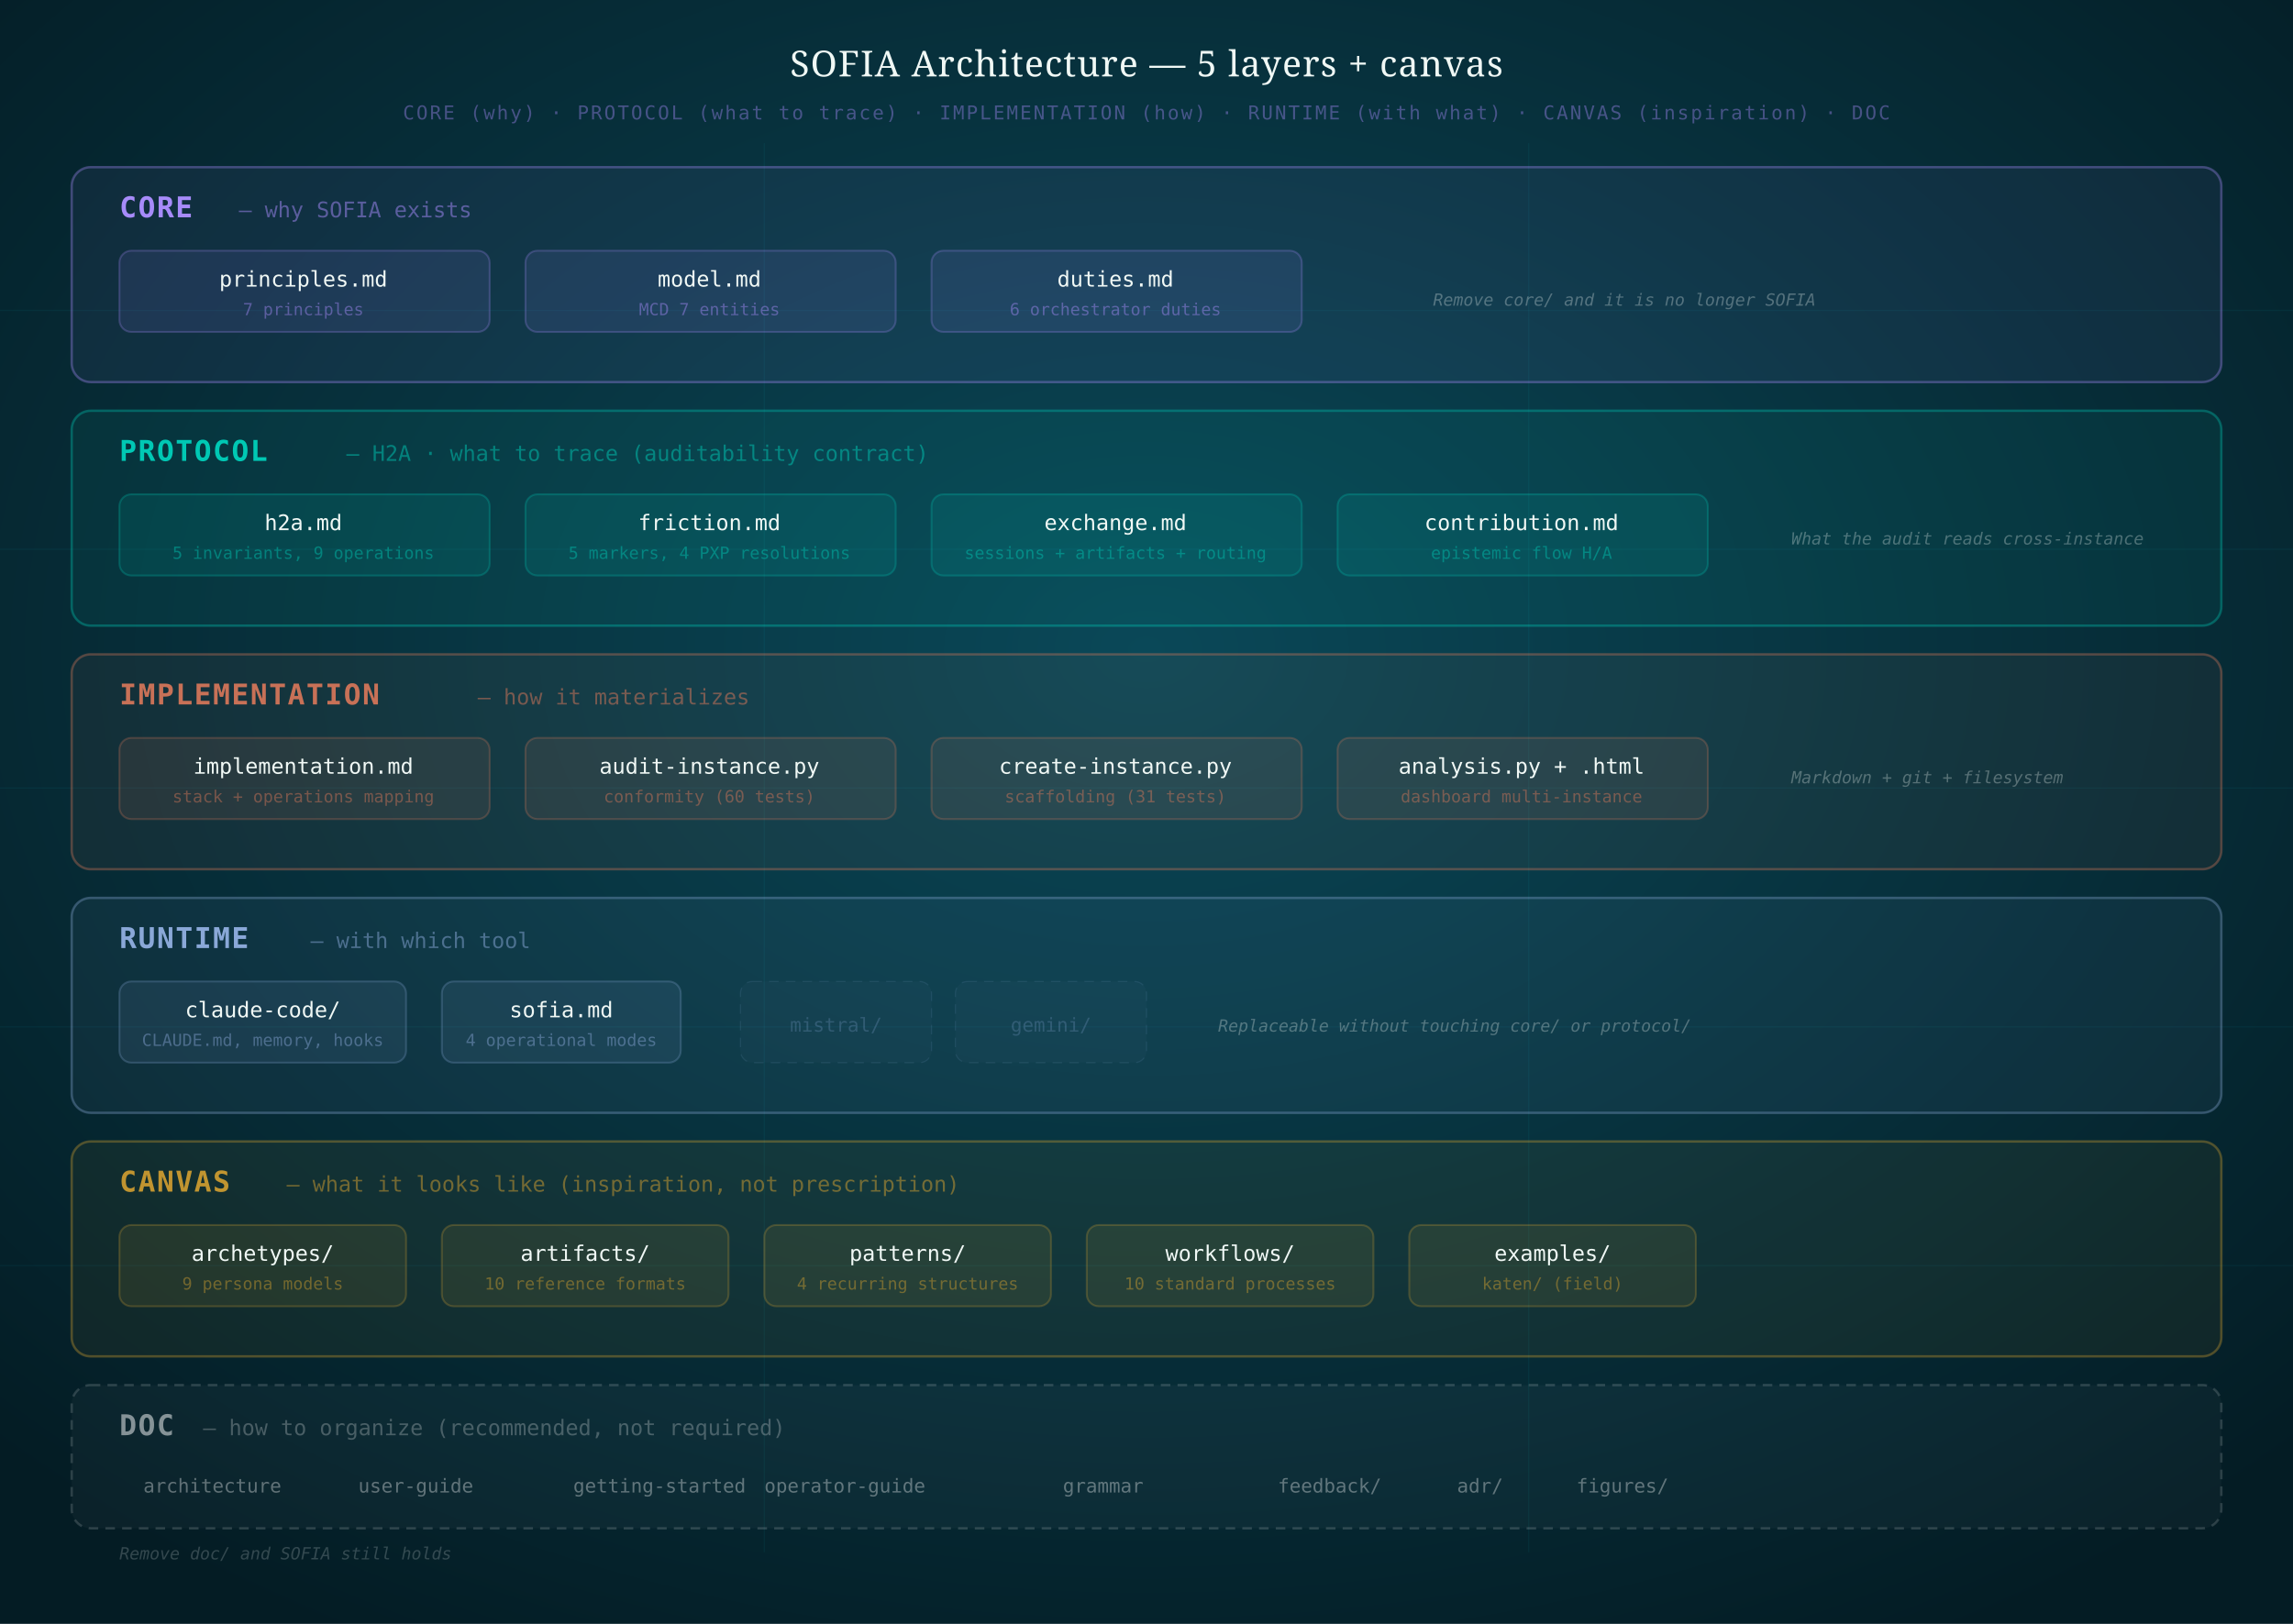
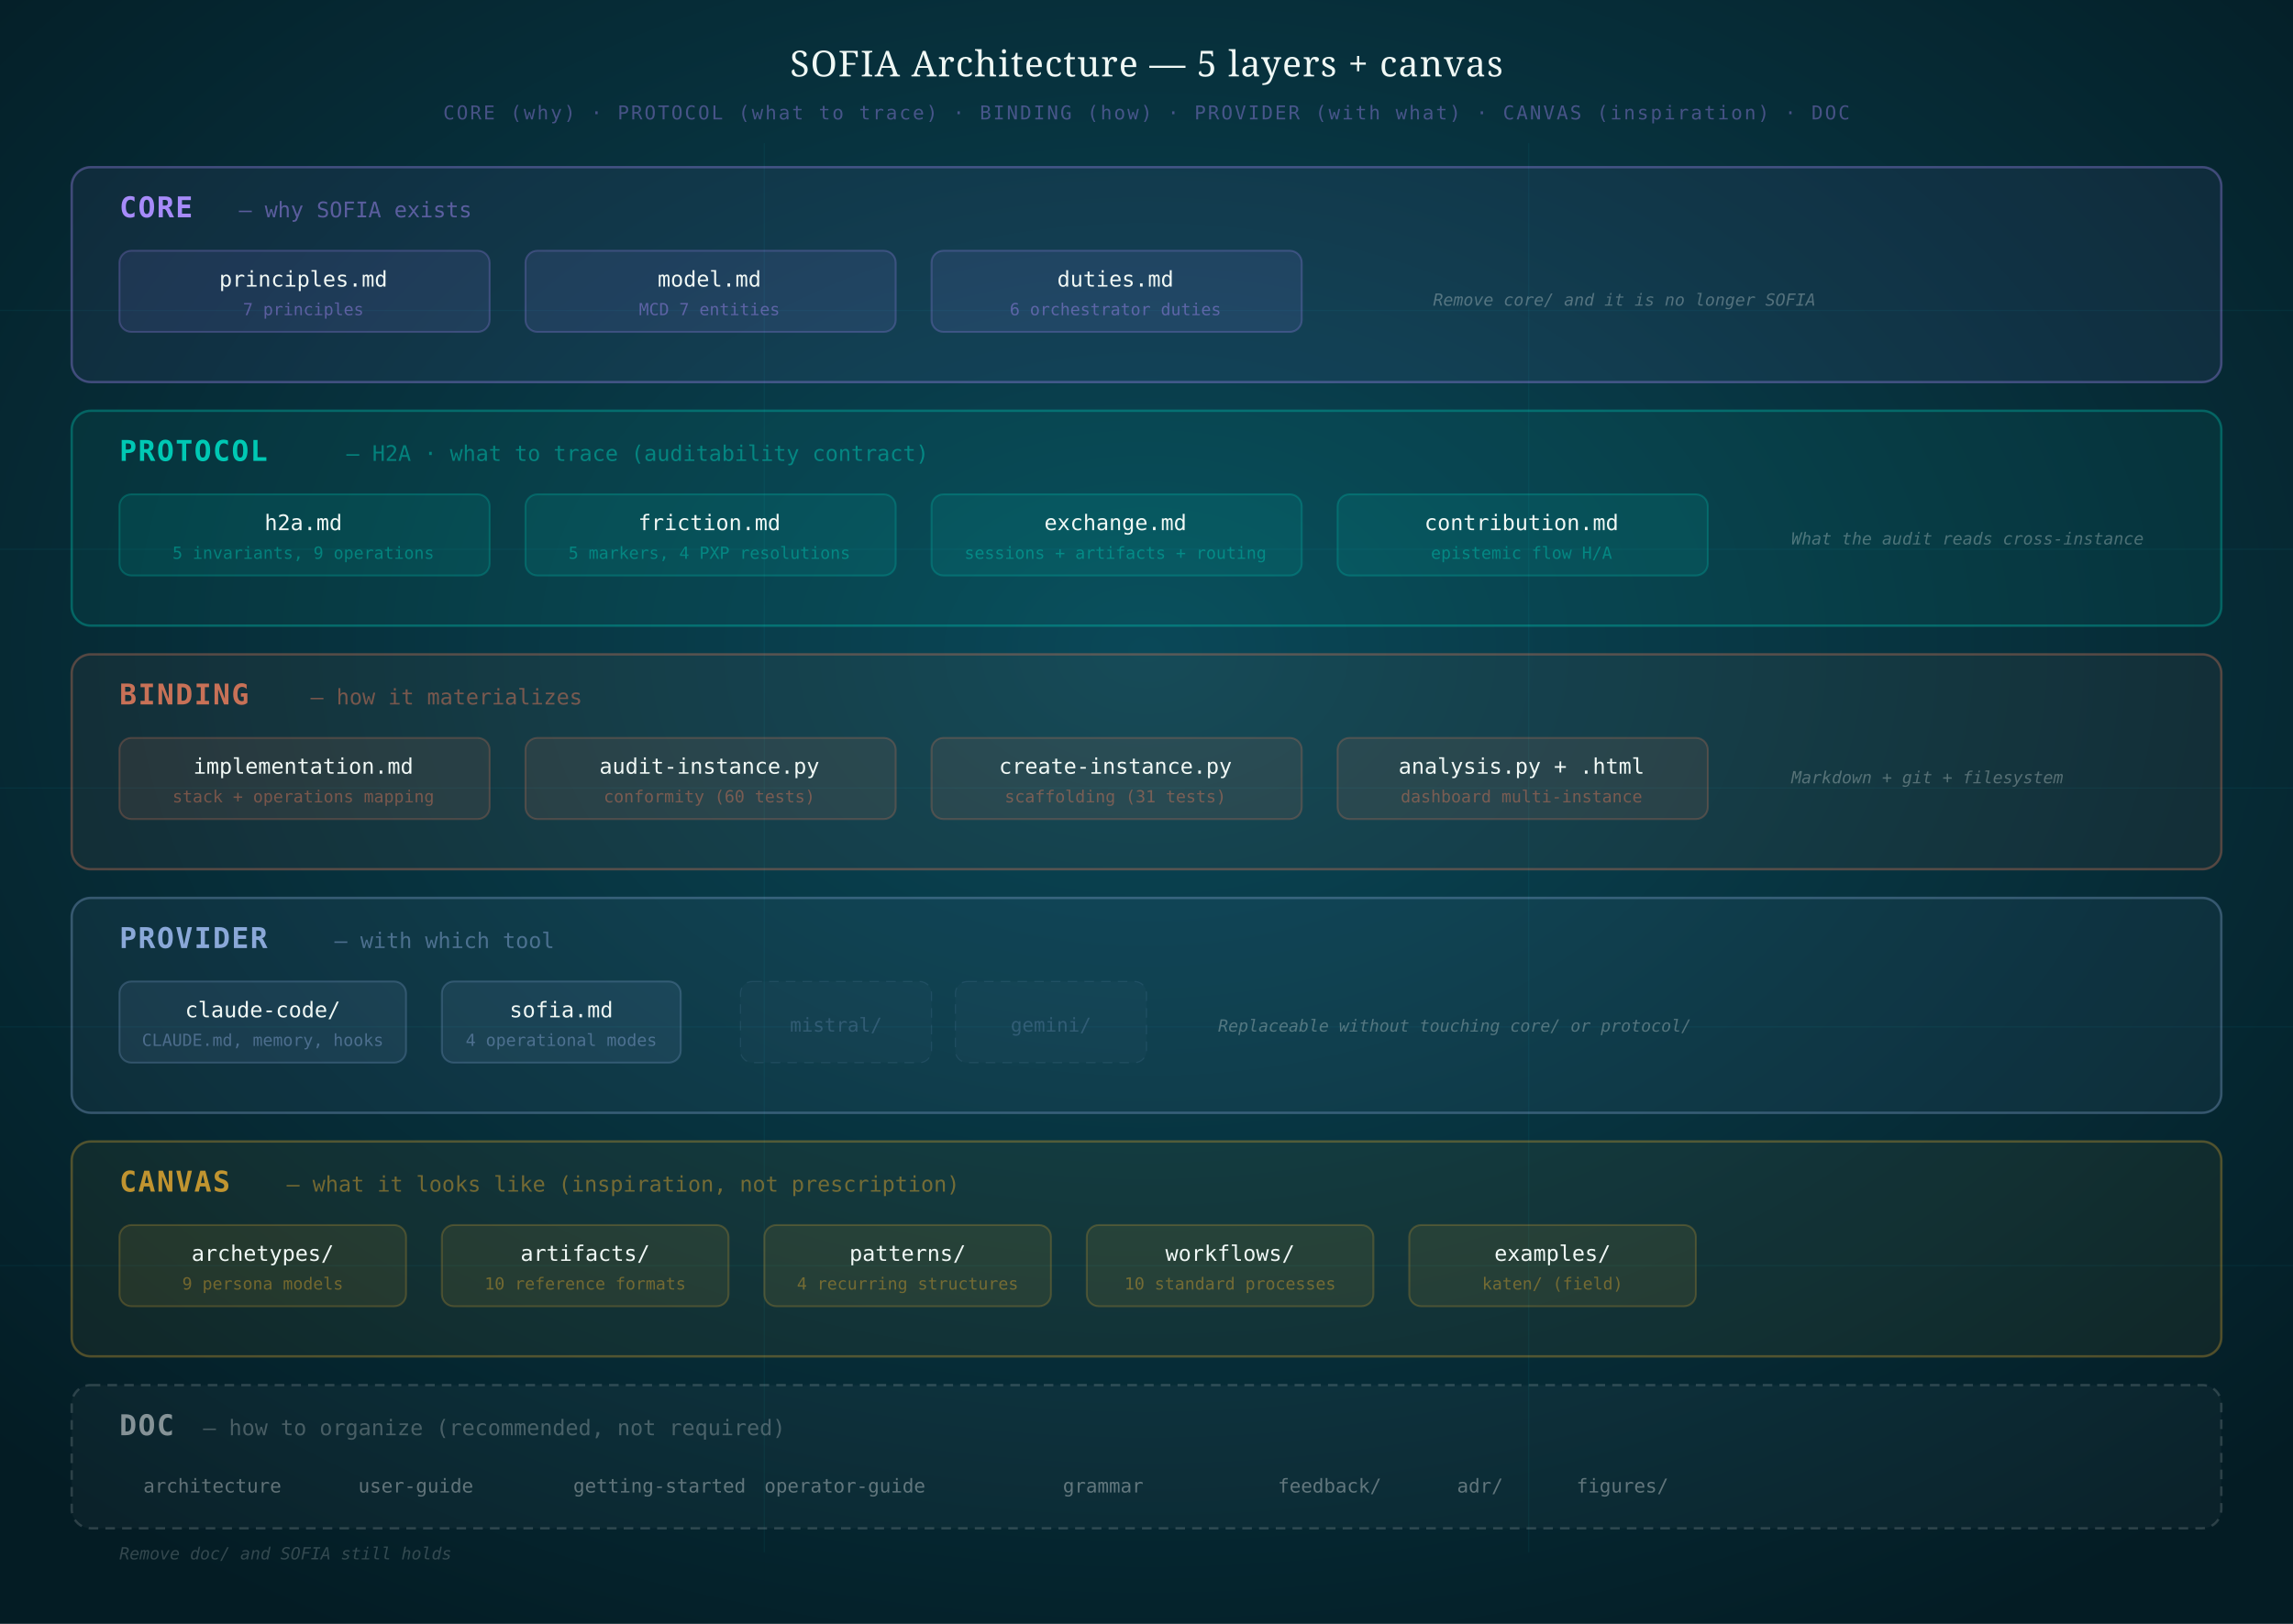
<svg xmlns="http://www.w3.org/2000/svg" viewBox="0 0 960 680" font-family="IBM Plex Mono, monospace">
  <defs>
    <radialGradient id="bg" cx="50%" cy="40%" r="70%">
      <stop offset="0%" stop-color="#0a4858" />
      <stop offset="100%" stop-color="#041c24" />
    </radialGradient>
  </defs>
  <rect width="960" height="680" fill="url(#bg)" />
  <g stroke="rgba(0,200,220,0.06)" stroke-width="0.5">
    <line x1="0" y1="130" x2="960" y2="130" />
    <line x1="0" y1="230" x2="960" y2="230" />
    <line x1="0" y1="330" x2="960" y2="330" />
    <line x1="0" y1="430" x2="960" y2="430" />
    <line x1="0" y1="530" x2="960" y2="530" />
    <line x1="320" y1="60" x2="320" y2="650" />
    <line x1="640" y1="60" x2="640" y2="650" />
  </g>
  <text x="480" y="32" text-anchor="middle" font-family="Georgia, serif" font-size="15" font-weight="300" fill="#f0f8f5" letter-spacing="0.03em">SOFIA Architecture — 5 layers + canvas</text>
-   <text x="480" y="50" text-anchor="middle" font-size="8" fill="rgba(167,139,250,0.4)" letter-spacing="0.1em">CORE (why) · PROTOCOL (what to trace) · IMPLEMENTATION (how) · RUNTIME (with what) · CANVAS (inspiration) · DOC</text>
+   <text x="480" y="50" text-anchor="middle" font-size="8" fill="rgba(167,139,250,0.4)" letter-spacing="0.1em">CORE (why) · PROTOCOL (what to trace) · BINDING (how) · PROVIDER (with what) · CANVAS (inspiration) · DOC</text>
  <rect x="30" y="70" width="900" height="90" rx="8" fill="rgba(167,139,250,0.06)" stroke="rgba(167,139,250,0.35)" stroke-width="1" />
  <text x="50" y="91" font-size="12" font-weight="600" fill="#a78bfa" letter-spacing="0.05em">CORE</text>
  <text x="100" y="91" font-size="9" fill="rgba(167,139,250,0.5)">— why SOFIA exists</text>
  <rect x="50" y="105" width="155" height="34" rx="5" fill="rgba(167,139,250,0.10)" stroke="rgba(167,139,250,0.25)" stroke-width="0.8" />
  <text x="127" y="120" text-anchor="middle" font-size="9" font-weight="500" fill="#f0f8f5">principles.md</text>
  <text x="127" y="132" text-anchor="middle" font-size="7" fill="rgba(167,139,250,0.45)">7 principles</text>
  <rect x="220" y="105" width="155" height="34" rx="5" fill="rgba(167,139,250,0.10)" stroke="rgba(167,139,250,0.25)" stroke-width="0.8" />
  <text x="297" y="120" text-anchor="middle" font-size="9" font-weight="500" fill="#f0f8f5">model.md</text>
  <text x="297" y="132" text-anchor="middle" font-size="7" fill="rgba(167,139,250,0.45)">MCD 7 entities</text>
  <rect x="390" y="105" width="155" height="34" rx="5" fill="rgba(167,139,250,0.10)" stroke="rgba(167,139,250,0.25)" stroke-width="0.8" />
  <text x="467" y="120" text-anchor="middle" font-size="9" font-weight="500" fill="#f0f8f5">duties.md</text>
  <text x="467" y="132" text-anchor="middle" font-size="7" fill="rgba(167,139,250,0.45)">6 orchestrator duties</text>
  <text x="600" y="128" font-size="7" fill="rgba(240,248,245,0.3)" font-style="italic">Remove core/ and it is no longer SOFIA</text>
  <rect x="30" y="172" width="900" height="90" rx="8" fill="rgba(0,200,180,0.06)" stroke="rgba(0,200,180,0.35)" stroke-width="1" />
  <text x="50" y="193" font-size="12" font-weight="600" fill="#00c8b4" letter-spacing="0.05em">PROTOCOL</text>
  <text x="145" y="193" font-size="9" fill="rgba(0,200,180,0.5)">— H2A · what to trace (auditability contract)</text>
  <rect x="50" y="207" width="155" height="34" rx="5" fill="rgba(0,200,180,0.10)" stroke="rgba(0,200,180,0.25)" stroke-width="0.8" />
  <text x="127" y="222" text-anchor="middle" font-size="9" font-weight="500" fill="#f0f8f5">h2a.md</text>
  <text x="127" y="234" text-anchor="middle" font-size="7" fill="rgba(0,200,180,0.45)">5 invariants, 9 operations</text>
  <rect x="220" y="207" width="155" height="34" rx="5" fill="rgba(0,200,180,0.10)" stroke="rgba(0,200,180,0.25)" stroke-width="0.8" />
  <text x="297" y="222" text-anchor="middle" font-size="9" font-weight="500" fill="#f0f8f5">friction.md</text>
  <text x="297" y="234" text-anchor="middle" font-size="7" fill="rgba(0,200,180,0.45)">5 markers, 4 PXP resolutions</text>
  <rect x="390" y="207" width="155" height="34" rx="5" fill="rgba(0,200,180,0.10)" stroke="rgba(0,200,180,0.25)" stroke-width="0.8" />
  <text x="467" y="222" text-anchor="middle" font-size="9" font-weight="500" fill="#f0f8f5">exchange.md</text>
  <text x="467" y="234" text-anchor="middle" font-size="7" fill="rgba(0,200,180,0.45)">sessions + artifacts + routing</text>
  <rect x="560" y="207" width="155" height="34" rx="5" fill="rgba(0,200,180,0.10)" stroke="rgba(0,200,180,0.25)" stroke-width="0.8" />
  <text x="637" y="222" text-anchor="middle" font-size="9" font-weight="500" fill="#f0f8f5">contribution.md</text>
  <text x="637" y="234" text-anchor="middle" font-size="7" fill="rgba(0,200,180,0.45)">epistemic flow H/A</text>
  <text x="750" y="228" font-size="7" fill="rgba(240,248,245,0.3)" font-style="italic">What the audit reads cross-instance</text>
  <rect x="30" y="274" width="900" height="90" rx="8" fill="rgba(220,120,90,0.06)" stroke="rgba(220,120,90,0.35)" stroke-width="1" />
-   <text x="50" y="295" font-size="12" font-weight="600" fill="rgba(220,120,90,0.9)" letter-spacing="0.05em">IMPLEMENTATION</text>
-   <text x="200" y="295" font-size="9" fill="rgba(220,120,90,0.5)">— how it materializes</text>
+   <text x="50" y="295" font-size="12" font-weight="600" fill="rgba(220,120,90,0.9)" letter-spacing="0.05em">BINDING</text>
+   <text x="130" y="295" font-size="9" fill="rgba(220,120,90,0.5)">— how it materializes</text>
  <rect x="50" y="309" width="155" height="34" rx="5" fill="rgba(220,120,90,0.10)" stroke="rgba(220,120,90,0.25)" stroke-width="0.8" />
  <text x="127" y="324" text-anchor="middle" font-size="9" font-weight="500" fill="#f0f8f5">implementation.md</text>
  <text x="127" y="336" text-anchor="middle" font-size="7" fill="rgba(220,120,90,0.45)">stack + operations mapping</text>
  <rect x="220" y="309" width="155" height="34" rx="5" fill="rgba(220,120,90,0.10)" stroke="rgba(220,120,90,0.25)" stroke-width="0.8" />
  <text x="297" y="324" text-anchor="middle" font-size="9" font-weight="500" fill="#f0f8f5">audit-instance.py</text>
  <text x="297" y="336" text-anchor="middle" font-size="7" fill="rgba(220,120,90,0.45)">conformity (60 tests)</text>
  <rect x="390" y="309" width="155" height="34" rx="5" fill="rgba(220,120,90,0.10)" stroke="rgba(220,120,90,0.25)" stroke-width="0.8" />
  <text x="467" y="324" text-anchor="middle" font-size="9" font-weight="500" fill="#f0f8f5">create-instance.py</text>
  <text x="467" y="336" text-anchor="middle" font-size="7" fill="rgba(220,120,90,0.45)">scaffolding (31 tests)</text>
  <rect x="560" y="309" width="155" height="34" rx="5" fill="rgba(220,120,90,0.10)" stroke="rgba(220,120,90,0.25)" stroke-width="0.8" />
  <text x="637" y="324" text-anchor="middle" font-size="9" font-weight="500" fill="#f0f8f5">analysis.py + .html</text>
  <text x="637" y="336" text-anchor="middle" font-size="7" fill="rgba(220,120,90,0.45)">dashboard multi-instance</text>
  <text x="750" y="328" font-size="7" fill="rgba(240,248,245,0.3)" font-style="italic">Markdown + git + filesystem</text>
  <rect x="30" y="376" width="900" height="90" rx="8" fill="rgba(138,168,216,0.06)" stroke="rgba(138,168,216,0.35)" stroke-width="1" />
-   <text x="50" y="397" font-size="12" font-weight="600" fill="#8aa8d8" letter-spacing="0.05em">RUNTIME</text>
-   <text x="130" y="397" font-size="9" fill="rgba(138,168,216,0.5)">— with which tool</text>
+   <text x="50" y="397" font-size="12" font-weight="600" fill="#8aa8d8" letter-spacing="0.05em">PROVIDER</text>
+   <text x="140" y="397" font-size="9" fill="rgba(138,168,216,0.5)">— with which tool</text>
  <rect x="50" y="411" width="120" height="34" rx="5" fill="rgba(138,168,216,0.10)" stroke="rgba(138,168,216,0.25)" stroke-width="0.8" />
  <text x="110" y="426" text-anchor="middle" font-size="9" font-weight="500" fill="#f0f8f5">claude-code/</text>
  <text x="110" y="438" text-anchor="middle" font-size="7" fill="rgba(138,168,216,0.45)">CLAUDE.md, memory, hooks</text>
  <rect x="185" y="411" width="100" height="34" rx="5" fill="rgba(138,168,216,0.10)" stroke="rgba(138,168,216,0.25)" stroke-width="0.8" />
  <text x="235" y="426" text-anchor="middle" font-size="9" font-weight="500" fill="#f0f8f5">sofia.md</text>
  <text x="235" y="438" text-anchor="middle" font-size="7" fill="rgba(138,168,216,0.45)">4 operational modes</text>
  <rect x="310" y="411" width="80" height="34" rx="5" fill="rgba(138,168,216,0.03)" stroke="rgba(138,168,216,0.12)" stroke-width="0.5" stroke-dasharray="4,3" />
  <text x="350" y="432" text-anchor="middle" font-size="8" fill="rgba(138,168,216,0.25)">mistral/</text>
  <rect x="400" y="411" width="80" height="34" rx="5" fill="rgba(138,168,216,0.03)" stroke="rgba(138,168,216,0.12)" stroke-width="0.5" stroke-dasharray="4,3" />
  <text x="440" y="432" text-anchor="middle" font-size="8" fill="rgba(138,168,216,0.25)">gemini/</text>
  <text x="510" y="432" font-size="7" fill="rgba(240,248,245,0.3)" font-style="italic">Replaceable without touching core/ or protocol/</text>
  <rect x="30" y="478" width="900" height="90" rx="8" fill="rgba(212,160,48,0.06)" stroke="rgba(212,160,48,0.35)" stroke-width="1" />
  <text x="50" y="499" font-size="12" font-weight="600" fill="rgba(212,160,48,0.9)" letter-spacing="0.05em">CANVAS</text>
  <text x="120" y="499" font-size="9" fill="rgba(212,160,48,0.5)">— what it looks like (inspiration, not prescription)</text>
  <rect x="50" y="513" width="120" height="34" rx="5" fill="rgba(212,160,48,0.10)" stroke="rgba(212,160,48,0.25)" stroke-width="0.8" />
  <text x="110" y="528" text-anchor="middle" font-size="9" font-weight="500" fill="#f0f8f5">archetypes/</text>
  <text x="110" y="540" text-anchor="middle" font-size="7" fill="rgba(212,160,48,0.45)">9 persona models</text>
  <rect x="185" y="513" width="120" height="34" rx="5" fill="rgba(212,160,48,0.10)" stroke="rgba(212,160,48,0.25)" stroke-width="0.8" />
  <text x="245" y="528" text-anchor="middle" font-size="9" font-weight="500" fill="#f0f8f5">artifacts/</text>
  <text x="245" y="540" text-anchor="middle" font-size="7" fill="rgba(212,160,48,0.45)">10 reference formats</text>
  <rect x="320" y="513" width="120" height="34" rx="5" fill="rgba(212,160,48,0.10)" stroke="rgba(212,160,48,0.25)" stroke-width="0.8" />
  <text x="380" y="528" text-anchor="middle" font-size="9" font-weight="500" fill="#f0f8f5">patterns/</text>
  <text x="380" y="540" text-anchor="middle" font-size="7" fill="rgba(212,160,48,0.45)">4 recurring structures</text>
  <rect x="455" y="513" width="120" height="34" rx="5" fill="rgba(212,160,48,0.10)" stroke="rgba(212,160,48,0.25)" stroke-width="0.8" />
  <text x="515" y="528" text-anchor="middle" font-size="9" font-weight="500" fill="#f0f8f5">workflows/</text>
  <text x="515" y="540" text-anchor="middle" font-size="7" fill="rgba(212,160,48,0.45)">10 standard processes</text>
  <rect x="590" y="513" width="120" height="34" rx="5" fill="rgba(212,160,48,0.10)" stroke="rgba(212,160,48,0.25)" stroke-width="0.8" />
  <text x="650" y="528" text-anchor="middle" font-size="9" font-weight="500" fill="#f0f8f5">examples/</text>
  <text x="650" y="540" text-anchor="middle" font-size="7" fill="rgba(212,160,48,0.45)">katen/ (field)</text>
  <rect x="30" y="580" width="900" height="60" rx="8" fill="rgba(255,255,255,0.03)" stroke="rgba(255,255,255,0.15)" stroke-width="1" stroke-dasharray="4,3" />
  <text x="50" y="601" font-size="12" font-weight="600" fill="rgba(255,255,255,0.5)" letter-spacing="0.05em">DOC</text>
  <text x="85" y="601" font-size="9" fill="rgba(255,255,255,0.25)">— how to organize (recommended, not required)</text>
  <text x="60" y="625" font-size="8" fill="rgba(255,255,255,0.35)">architecture</text>
  <text x="150" y="625" font-size="8" fill="rgba(255,255,255,0.35)">user-guide</text>
  <text x="240" y="625" font-size="8" fill="rgba(255,255,255,0.35)">getting-started</text>
  <text x="320" y="625" font-size="8" fill="rgba(255,255,255,0.35)">operator-guide</text>
  <text x="445" y="625" font-size="8" fill="rgba(255,255,255,0.35)">grammar</text>
  <text x="535" y="625" font-size="8" fill="rgba(255,255,255,0.35)">feedback/</text>
  <text x="610" y="625" font-size="8" fill="rgba(255,255,255,0.35)">adr/</text>
  <text x="660" y="625" font-size="8" fill="rgba(255,255,255,0.35)">figures/</text>
  <text x="50" y="653" font-size="7" fill="rgba(240,248,245,0.2)" font-style="italic">Remove doc/ and SOFIA still holds</text>
</svg>
